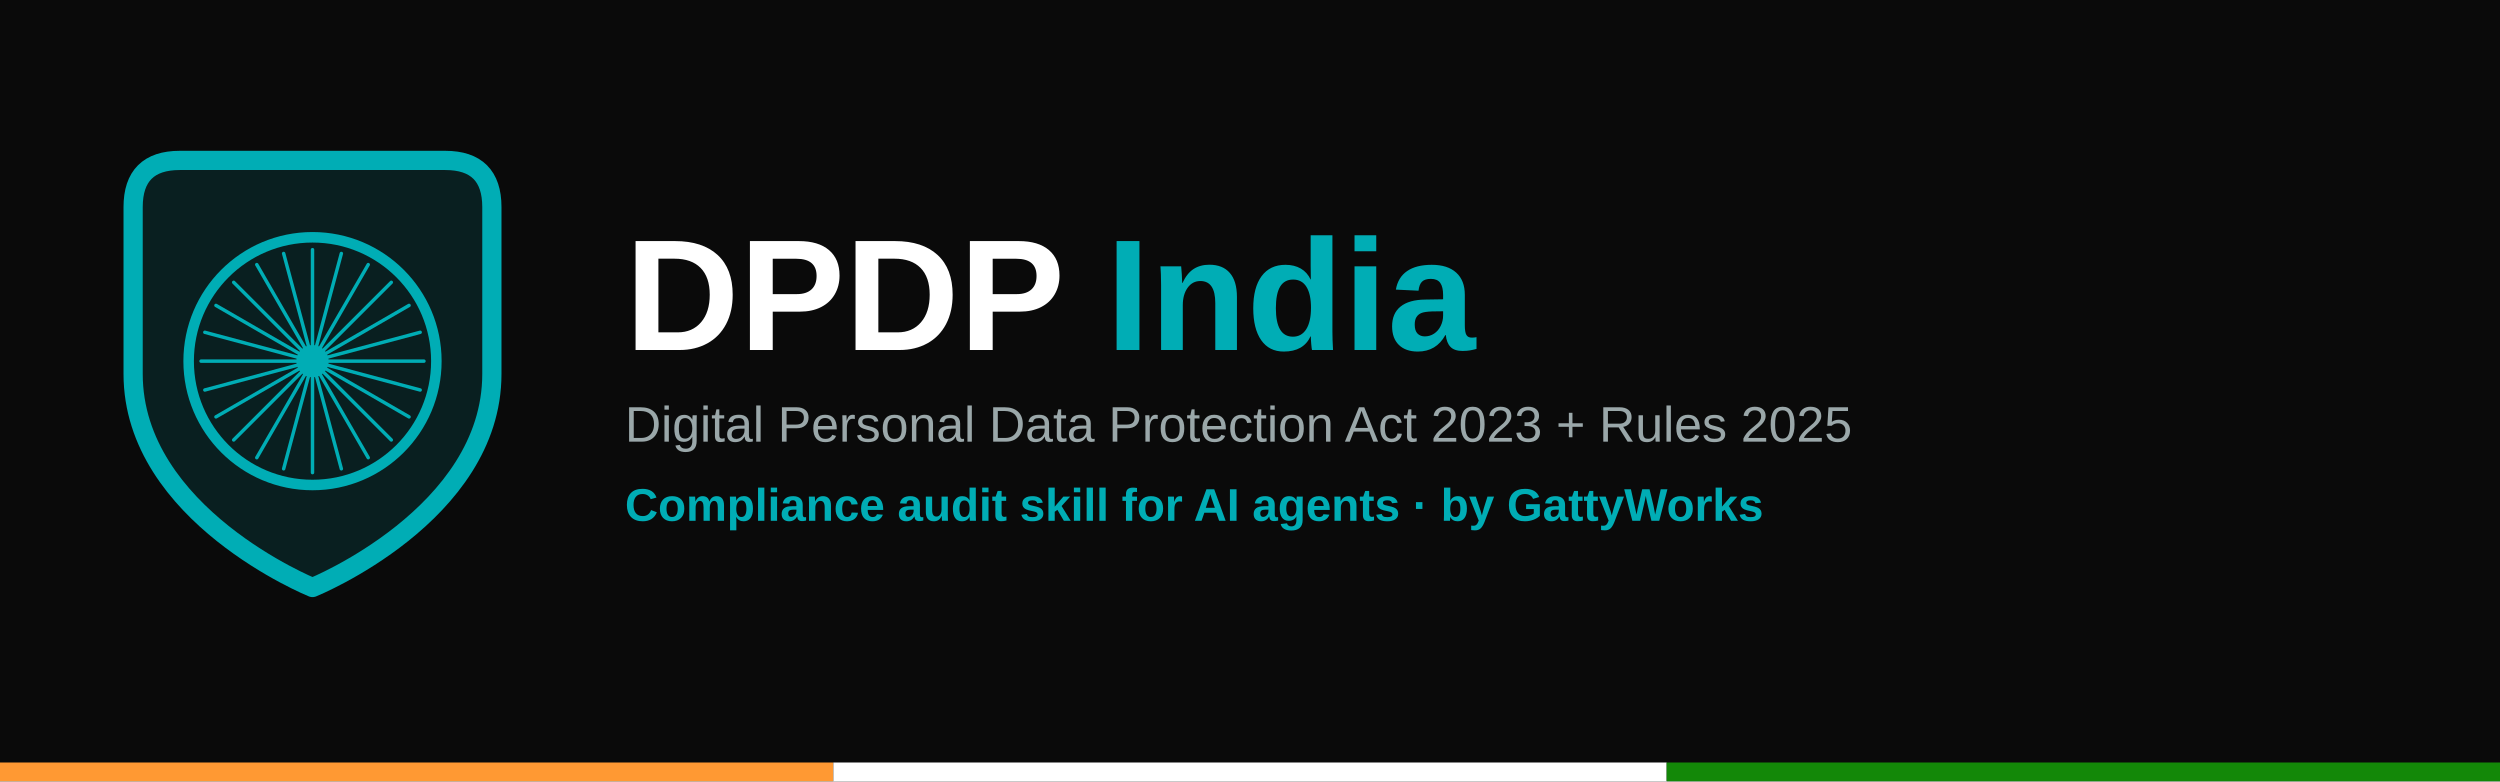
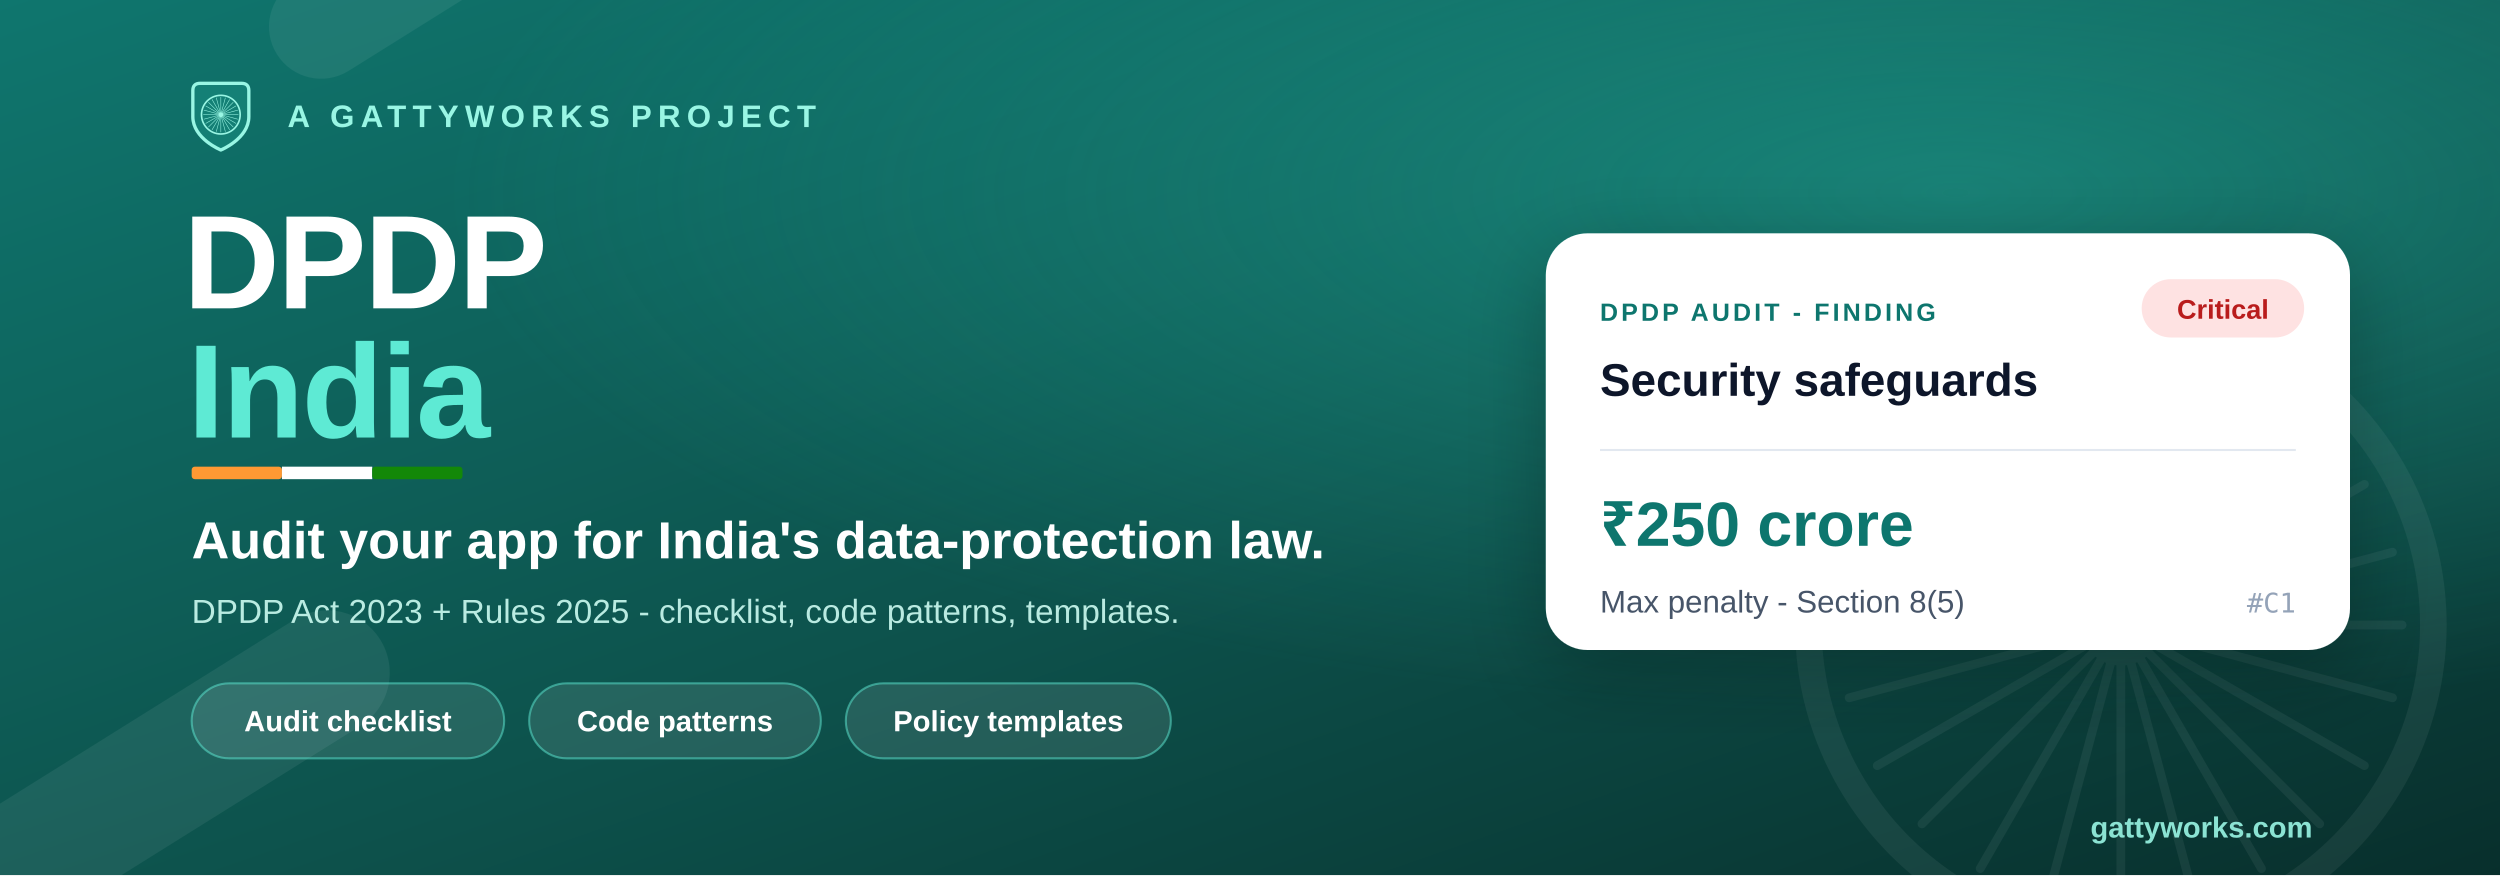
- <svg xmlns="http://www.w3.org/2000/svg" viewBox="0 0 1200 375" width="1200" height="375">
-   <rect width="1200" height="375" fill="#0A0A0A" />
-   <path d="M 86.286 77 L 213.714 77 Q 236.1 77 236.1 99.386 L 236.1 179.5 C 236.1 247.15 150 282 150 282 C 150 282 63.9 247.15 63.9 179.5 L 63.9 99.386 Q 63.9 77 86.286 77 Z" fill="rgba(0,173,181,0.13)" stroke="#00ADB5" stroke-width="9.225" stroke-linejoin="round" />
-   <circle cx="150" cy="173.35" r="59.45" fill="none" stroke="#00ADB5" stroke-width="5.05" />
-   <circle cx="150" cy="173.35" r="7.73" fill="#00ADB5" />
-   <line x1="157.73" y1="173.35" x2="203.50" y2="173.35" stroke="#00ADB5" stroke-width="1.66" stroke-linecap="round" />
-   <line x1="157.47" y1="175.35" x2="201.68" y2="187.20" stroke="#00ADB5" stroke-width="1.66" stroke-linecap="round" />
-   <line x1="156.69" y1="177.21" x2="196.34" y2="200.10" stroke="#00ADB5" stroke-width="1.66" stroke-linecap="round" />
-   <line x1="155.46" y1="178.81" x2="187.83" y2="211.18" stroke="#00ADB5" stroke-width="1.66" stroke-linecap="round" />
-   <line x1="153.86" y1="180.04" x2="176.75" y2="219.69" stroke="#00ADB5" stroke-width="1.66" stroke-linecap="round" />
-   <line x1="152.00" y1="180.82" x2="163.85" y2="225.03" stroke="#00ADB5" stroke-width="1.66" stroke-linecap="round" />
-   <line x1="150.00" y1="181.08" x2="150.00" y2="226.85" stroke="#00ADB5" stroke-width="1.66" stroke-linecap="round" />
-   <line x1="148.00" y1="180.82" x2="136.15" y2="225.03" stroke="#00ADB5" stroke-width="1.66" stroke-linecap="round" />
-   <line x1="146.14" y1="180.04" x2="123.25" y2="219.69" stroke="#00ADB5" stroke-width="1.66" stroke-linecap="round" />
-   <line x1="144.54" y1="178.81" x2="112.17" y2="211.18" stroke="#00ADB5" stroke-width="1.66" stroke-linecap="round" />
-   <line x1="143.31" y1="177.21" x2="103.66" y2="200.10" stroke="#00ADB5" stroke-width="1.66" stroke-linecap="round" />
-   <line x1="142.53" y1="175.35" x2="98.32" y2="187.20" stroke="#00ADB5" stroke-width="1.66" stroke-linecap="round" />
-   <line x1="142.27" y1="173.35" x2="96.50" y2="173.35" stroke="#00ADB5" stroke-width="1.66" stroke-linecap="round" />
-   <line x1="142.53" y1="171.35" x2="98.32" y2="159.50" stroke="#00ADB5" stroke-width="1.66" stroke-linecap="round" />
-   <line x1="143.31" y1="169.49" x2="103.66" y2="146.60" stroke="#00ADB5" stroke-width="1.66" stroke-linecap="round" />
-   <line x1="144.54" y1="167.89" x2="112.17" y2="135.52" stroke="#00ADB5" stroke-width="1.66" stroke-linecap="round" />
-   <line x1="146.14" y1="166.66" x2="123.25" y2="127.01" stroke="#00ADB5" stroke-width="1.66" stroke-linecap="round" />
-   <line x1="148.00" y1="165.88" x2="136.15" y2="121.67" stroke="#00ADB5" stroke-width="1.66" stroke-linecap="round" />
-   <line x1="150.00" y1="165.62" x2="150.00" y2="119.84" stroke="#00ADB5" stroke-width="1.66" stroke-linecap="round" />
-   <line x1="152.00" y1="165.88" x2="163.85" y2="121.67" stroke="#00ADB5" stroke-width="1.66" stroke-linecap="round" />
-   <line x1="153.86" y1="166.66" x2="176.75" y2="127.01" stroke="#00ADB5" stroke-width="1.66" stroke-linecap="round" />
-   <line x1="155.46" y1="167.89" x2="187.83" y2="135.52" stroke="#00ADB5" stroke-width="1.66" stroke-linecap="round" />
-   <line x1="156.69" y1="169.49" x2="196.34" y2="146.60" stroke="#00ADB5" stroke-width="1.66" stroke-linecap="round" />
-   <line x1="157.47" y1="171.35" x2="201.68" y2="159.50" stroke="#00ADB5" stroke-width="1.66" stroke-linecap="round" />
-   <text x="300" y="168" font-family="Segoe UI, Helvetica Neue, Arial, sans-serif" font-size="76" font-weight="700" fill="#FFFFFF">DPDP <tspan fill="#00ADB5">India</tspan>
-   </text>
-   <text x="300" y="212" font-family="Segoe UI, Helvetica Neue, Arial, sans-serif" font-size="24" font-weight="500" fill="#9AA7A9">Digital Personal Data Protection Act 2023 + Rules 2025</text>
-   <text x="300" y="250" font-family="Segoe UI, Helvetica Neue, Arial, sans-serif" font-size="22" font-weight="600" fill="#00ADB5">Compliance audit skill for AI agents · by GattyWorks</text>
+ <svg xmlns="http://www.w3.org/2000/svg" viewBox="0 0 1200 420" width="1200" height="420" role="img" aria-label="DPDP India - a GattyWorks project - audit your app for India's data-protection law">
+   <defs>
+     <linearGradient id="bg" x1="0" y1="0" x2="1" y2="1">
+       <stop offset="0" stop-color="#0f766e" />
+       <stop offset="0.55" stop-color="#0d524c" />
+       <stop offset="1" stop-color="#082f2c" />
+     </linearGradient>
+     <radialGradient id="glow" cx="0.78" cy="0.22" r="0.6">
+       <stop offset="0" stop-color="#2dd4bf" stop-opacity="0.35" />
+       <stop offset="1" stop-color="#2dd4bf" stop-opacity="0" />
+     </radialGradient>
+     <filter id="cardShadow" x="-20%" y="-20%" width="140%" height="140%">
+       <feDropShadow dx="0" dy="10" stdDeviation="20" flood-color="#000000" flood-opacity="0.28" />
+     </filter>
+   </defs>
+   <style>text{font-family:'Segoe UI', 'Helvetica Neue', Arial, sans-serif;} .mono{font-family:ui-monospace,'Cascadia Code',monospace;}</style>
+   <rect width="1200" height="420" fill="url(#bg)" />
+   <rect width="1200" height="420" fill="url(#glow)" />
+   <g fill="rgba(255,255,255,0.07)">
+     <rect x="-30" y="338" width="230" height="60" rx="30" transform="rotate(-32 85 368)" />
+     <rect x="120" y="-44" width="170" height="50" rx="25" transform="rotate(-32 205 -19)" />
+   </g>
+   <g opacity="0.06">
+     <circle cx="1018" cy="300" r="150" fill="none" stroke="#ffffff" stroke-width="12.75" />
+     <circle cx="1018" cy="300" r="19.50" fill="#ffffff" />
+     <line x1="1037.50" y1="300.00" x2="1153.00" y2="300.00" stroke="#ffffff" stroke-width="4.20" stroke-linecap="round" />
+     <line x1="1036.84" y1="305.05" x2="1148.40" y2="334.94" stroke="#ffffff" stroke-width="4.20" stroke-linecap="round" />
+     <line x1="1034.89" y1="309.75" x2="1134.91" y2="367.50" stroke="#ffffff" stroke-width="4.20" stroke-linecap="round" />
+     <line x1="1031.79" y1="313.79" x2="1113.46" y2="395.46" stroke="#ffffff" stroke-width="4.20" stroke-linecap="round" />
+     <line x1="1027.75" y1="316.89" x2="1085.50" y2="416.91" stroke="#ffffff" stroke-width="4.20" stroke-linecap="round" />
+     <line x1="1023.05" y1="318.84" x2="1052.94" y2="430.40" stroke="#ffffff" stroke-width="4.20" stroke-linecap="round" />
+     <line x1="1018.00" y1="319.50" x2="1018.00" y2="435.00" stroke="#ffffff" stroke-width="4.20" stroke-linecap="round" />
+     <line x1="1012.95" y1="318.84" x2="983.06" y2="430.40" stroke="#ffffff" stroke-width="4.20" stroke-linecap="round" />
+     <line x1="1008.25" y1="316.89" x2="950.50" y2="416.91" stroke="#ffffff" stroke-width="4.20" stroke-linecap="round" />
+     <line x1="1004.21" y1="313.79" x2="922.54" y2="395.46" stroke="#ffffff" stroke-width="4.20" stroke-linecap="round" />
+     <line x1="1001.11" y1="309.75" x2="901.09" y2="367.50" stroke="#ffffff" stroke-width="4.20" stroke-linecap="round" />
+     <line x1="999.16" y1="305.05" x2="887.60" y2="334.94" stroke="#ffffff" stroke-width="4.20" stroke-linecap="round" />
+     <line x1="998.50" y1="300.00" x2="883.00" y2="300.00" stroke="#ffffff" stroke-width="4.20" stroke-linecap="round" />
+     <line x1="999.16" y1="294.95" x2="887.60" y2="265.06" stroke="#ffffff" stroke-width="4.20" stroke-linecap="round" />
+     <line x1="1001.11" y1="290.25" x2="901.09" y2="232.50" stroke="#ffffff" stroke-width="4.20" stroke-linecap="round" />
+     <line x1="1004.21" y1="286.21" x2="922.54" y2="204.54" stroke="#ffffff" stroke-width="4.20" stroke-linecap="round" />
+     <line x1="1008.25" y1="283.11" x2="950.50" y2="183.09" stroke="#ffffff" stroke-width="4.20" stroke-linecap="round" />
+     <line x1="1012.95" y1="281.16" x2="983.06" y2="169.60" stroke="#ffffff" stroke-width="4.20" stroke-linecap="round" />
+     <line x1="1018.00" y1="280.50" x2="1018.00" y2="165.00" stroke="#ffffff" stroke-width="4.20" stroke-linecap="round" />
+     <line x1="1023.05" y1="281.16" x2="1052.94" y2="169.60" stroke="#ffffff" stroke-width="4.20" stroke-linecap="round" />
+     <line x1="1027.75" y1="283.11" x2="1085.50" y2="183.09" stroke="#ffffff" stroke-width="4.20" stroke-linecap="round" />
+     <line x1="1031.79" y1="286.21" x2="1113.46" y2="204.54" stroke="#ffffff" stroke-width="4.20" stroke-linecap="round" />
+     <line x1="1034.89" y1="290.25" x2="1134.91" y2="232.50" stroke="#ffffff" stroke-width="4.20" stroke-linecap="round" />
+     <line x1="1036.84" y1="294.95" x2="1148.40" y2="265.06" stroke="#ffffff" stroke-width="4.20" stroke-linecap="round" />
+   </g>
+   <g transform="translate(90 40)">
+     <path d="M 6.054 0 L 25.946 0 Q 29.44 0 29.44 3.494 L 29.44 16 C 29.44 26.56 16 32 16 32 C 16 32 2.56 26.56 2.56 16 L 2.56 3.494 Q 2.56 0 6.054 0 Z" fill="rgba(45,212,191,0.16)" stroke="#99f6e4" stroke-width="1.6" stroke-linejoin="round" />
+     <circle cx="16" cy="15.04" r="9.28" fill="none" stroke="#99f6e4" stroke-width="0.79" />
+     <circle cx="16" cy="15.04" r="1.21" fill="#99f6e4" />
+     <line x1="17.21" y1="15.04" x2="24.35" y2="15.04" stroke="#99f6e4" stroke-width="0.26" stroke-linecap="round" />
+     <line x1="17.17" y1="15.35" x2="24.07" y2="17.20" stroke="#99f6e4" stroke-width="0.26" stroke-linecap="round" />
+     <line x1="17.04" y1="15.64" x2="23.23" y2="19.22" stroke="#99f6e4" stroke-width="0.26" stroke-linecap="round" />
+     <line x1="16.85" y1="15.89" x2="21.91" y2="20.95" stroke="#99f6e4" stroke-width="0.26" stroke-linecap="round" />
+     <line x1="16.60" y1="16.08" x2="20.18" y2="22.27" stroke="#99f6e4" stroke-width="0.26" stroke-linecap="round" />
+     <line x1="16.31" y1="16.21" x2="18.16" y2="23.11" stroke="#99f6e4" stroke-width="0.26" stroke-linecap="round" />
+     <line x1="16.00" y1="16.25" x2="16.00" y2="23.39" stroke="#99f6e4" stroke-width="0.26" stroke-linecap="round" />
+     <line x1="15.69" y1="16.21" x2="13.84" y2="23.11" stroke="#99f6e4" stroke-width="0.26" stroke-linecap="round" />
+     <line x1="15.40" y1="16.08" x2="11.82" y2="22.27" stroke="#99f6e4" stroke-width="0.26" stroke-linecap="round" />
+     <line x1="15.15" y1="15.89" x2="10.09" y2="20.95" stroke="#99f6e4" stroke-width="0.26" stroke-linecap="round" />
+     <line x1="14.96" y1="15.64" x2="8.77" y2="19.22" stroke="#99f6e4" stroke-width="0.26" stroke-linecap="round" />
+     <line x1="14.83" y1="15.35" x2="7.93" y2="17.20" stroke="#99f6e4" stroke-width="0.26" stroke-linecap="round" />
+     <line x1="14.79" y1="15.04" x2="7.65" y2="15.04" stroke="#99f6e4" stroke-width="0.26" stroke-linecap="round" />
+     <line x1="14.83" y1="14.73" x2="7.93" y2="12.88" stroke="#99f6e4" stroke-width="0.26" stroke-linecap="round" />
+     <line x1="14.96" y1="14.44" x2="8.77" y2="10.86" stroke="#99f6e4" stroke-width="0.26" stroke-linecap="round" />
+     <line x1="15.15" y1="14.19" x2="10.09" y2="9.13" stroke="#99f6e4" stroke-width="0.26" stroke-linecap="round" />
+     <line x1="15.40" y1="14.00" x2="11.82" y2="7.81" stroke="#99f6e4" stroke-width="0.26" stroke-linecap="round" />
+     <line x1="15.69" y1="13.87" x2="13.84" y2="6.97" stroke="#99f6e4" stroke-width="0.26" stroke-linecap="round" />
+     <line x1="16.00" y1="13.83" x2="16.00" y2="6.69" stroke="#99f6e4" stroke-width="0.26" stroke-linecap="round" />
+     <line x1="16.31" y1="13.87" x2="18.16" y2="6.97" stroke="#99f6e4" stroke-width="0.26" stroke-linecap="round" />
+     <line x1="16.60" y1="14.00" x2="20.18" y2="7.81" stroke="#99f6e4" stroke-width="0.26" stroke-linecap="round" />
+     <line x1="16.85" y1="14.19" x2="21.91" y2="9.13" stroke="#99f6e4" stroke-width="0.26" stroke-linecap="round" />
+     <line x1="17.04" y1="14.44" x2="23.23" y2="10.86" stroke="#99f6e4" stroke-width="0.26" stroke-linecap="round" />
+     <line x1="17.17" y1="14.73" x2="24.07" y2="12.88" stroke="#99f6e4" stroke-width="0.26" stroke-linecap="round" />
+     <text x="48" y="21" fill="#99f6e4" font-size="15" font-weight="700" letter-spacing="3">A GATTYWORKS PROJECT</text>
+   </g>
+   <text x="88" y="148" fill="#ffffff" font-size="64" font-weight="800" letter-spacing="-1">DPDP</text>
+   <text x="90" y="210" fill="#5eead4" font-size="64" font-weight="800" letter-spacing="-1">India</text>
  <g>
-     <rect x="0" y="366" width="400" height="9" fill="#FF9933" />
-     <rect x="400" y="366" width="400" height="9" fill="#FFFFFF" />
-     <rect x="800" y="366" width="400" height="9" fill="#138808" />
+     <rect x="92" y="224" width="43.333" height="6" rx="1.5" fill="#FF9933" />
+     <rect x="135.333" y="224" width="43.333" height="6" fill="#ffffff" />
+     <rect x="178.667" y="224" width="43.333" height="6" rx="1.5" fill="#138808" />
  </g>
+   <text x="92" y="268" fill="#ffffff" font-size="25" font-weight="600">Audit your app for India's data-protection law.</text>
+   <text x="92" y="299" fill="#ccfbf1" font-size="16" opacity="0.9">DPDP Act 2023 + Rules 2025 - checklist, code patterns, templates.</text>
+   <g font-size="14" font-weight="600">
+     <g transform="translate(92 328)">
+       <rect width="150" height="36" rx="18" fill="rgba(255,255,255,0.10)" stroke="rgba(94,234,212,0.5)" />
+       <text x="75" y="23" fill="#ffffff" text-anchor="middle">Audit checklist</text>
+     </g>
+     <g transform="translate(254 328)">
+       <rect width="140" height="36" rx="18" fill="rgba(255,255,255,0.10)" stroke="rgba(94,234,212,0.5)" />
+       <text x="70" y="23" fill="#ffffff" text-anchor="middle">Code patterns</text>
+     </g>
+     <g transform="translate(406 328)">
+       <rect width="156" height="36" rx="18" fill="rgba(255,255,255,0.10)" stroke="rgba(94,234,212,0.5)" />
+       <text x="78" y="23" fill="#ffffff" text-anchor="middle">Policy templates</text>
+     </g>
+   </g>
+   <g transform="translate(742 112)" filter="url(#cardShadow)">
+     <rect width="386" height="200" rx="20" fill="#ffffff" stroke="none" stroke-width="0" />
+     <g transform="translate(286 22)">
+       <rect width="78" height="28" rx="14" fill="#fee2e2" />
+       <text x="39" y="19" fill="#b91c1c" font-size="13" font-weight="700" text-anchor="middle">Critical</text>
+     </g>
+     <text x="26" y="42" fill="#0f766e" font-size="12" font-weight="700" letter-spacing="1.5">DPDP AUDIT - FINDING</text>
+     <text x="26" y="78" fill="#0f172a" font-size="22" font-weight="700">Security safeguards</text>
+     <line x1="26" y1="104" x2="360" y2="104" stroke="#e2e8f0" stroke-width="1" />
+     <text x="26" y="150" fill="#0f766e" font-size="30" font-weight="800">₹250 crore</text>
+     <text x="26" y="182" fill="#475569" font-size="15">Max penalty - Section 8(5)</text>
+     <text x="360" y="182" fill="#94a3b8" font-size="13" text-anchor="end" class="mono">#C1</text>
+   </g>
+   <text x="1110" y="402" fill="rgba(153,246,228,0.9)" font-size="14" font-weight="600" text-anchor="end">gattyworks.com</text>
</svg>
